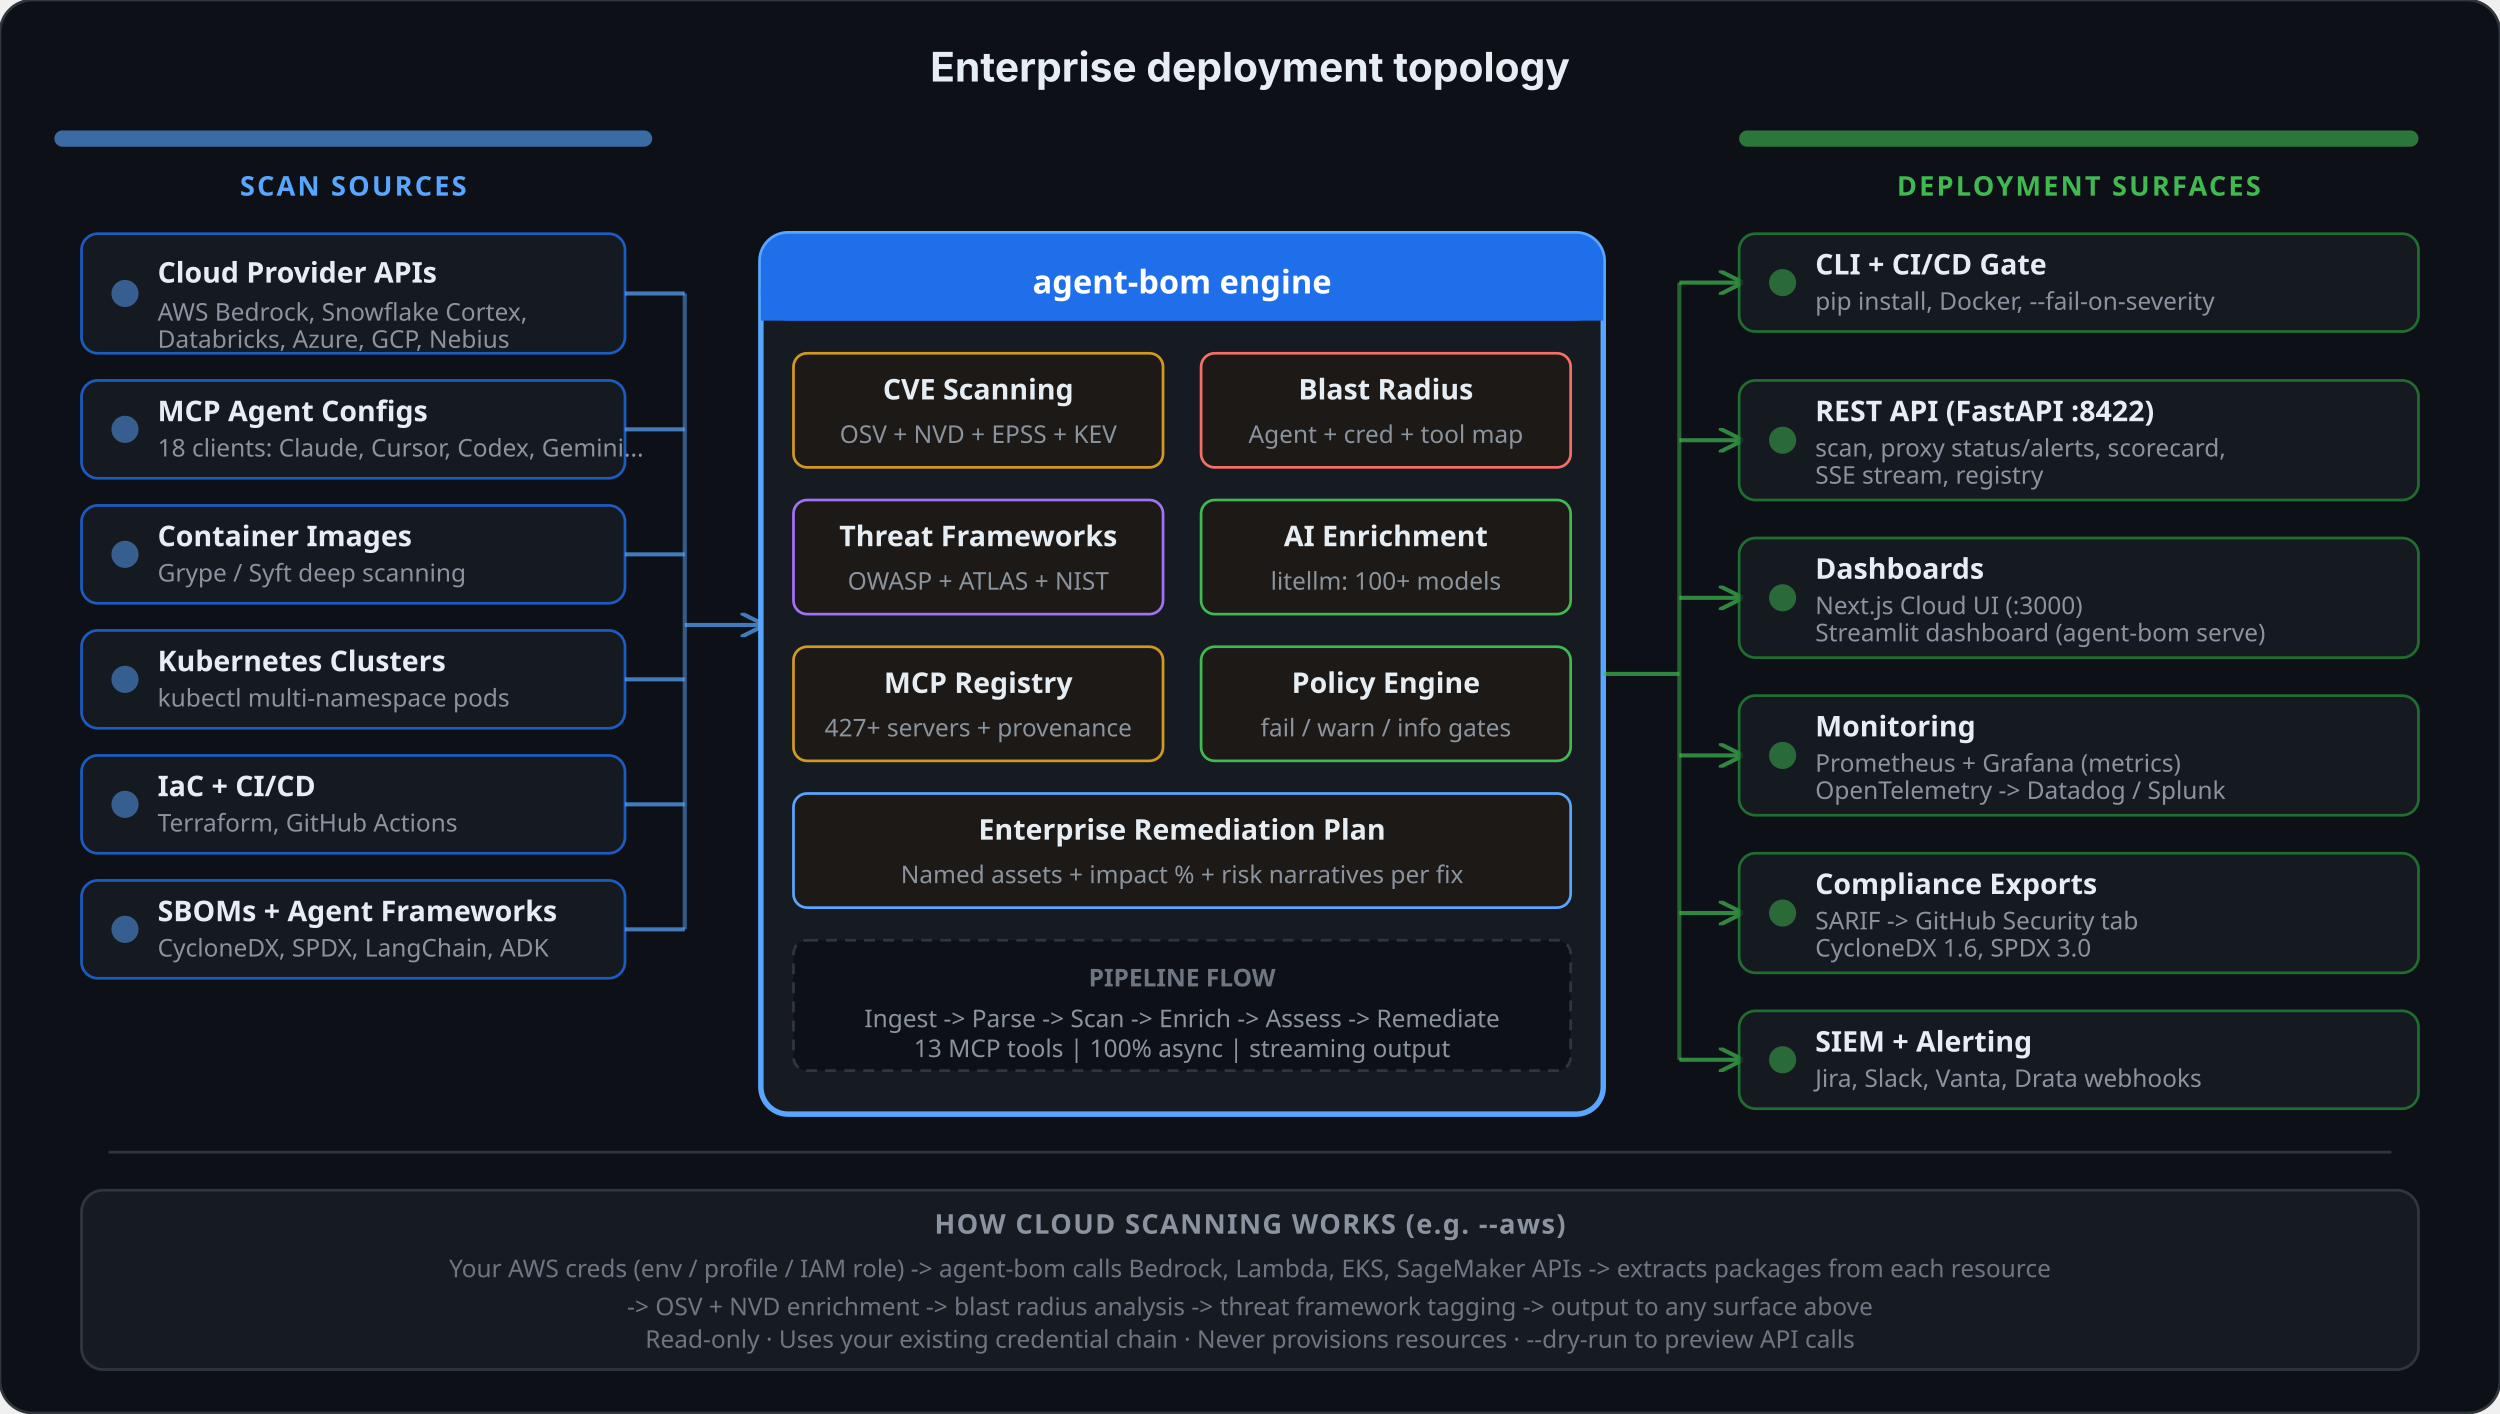
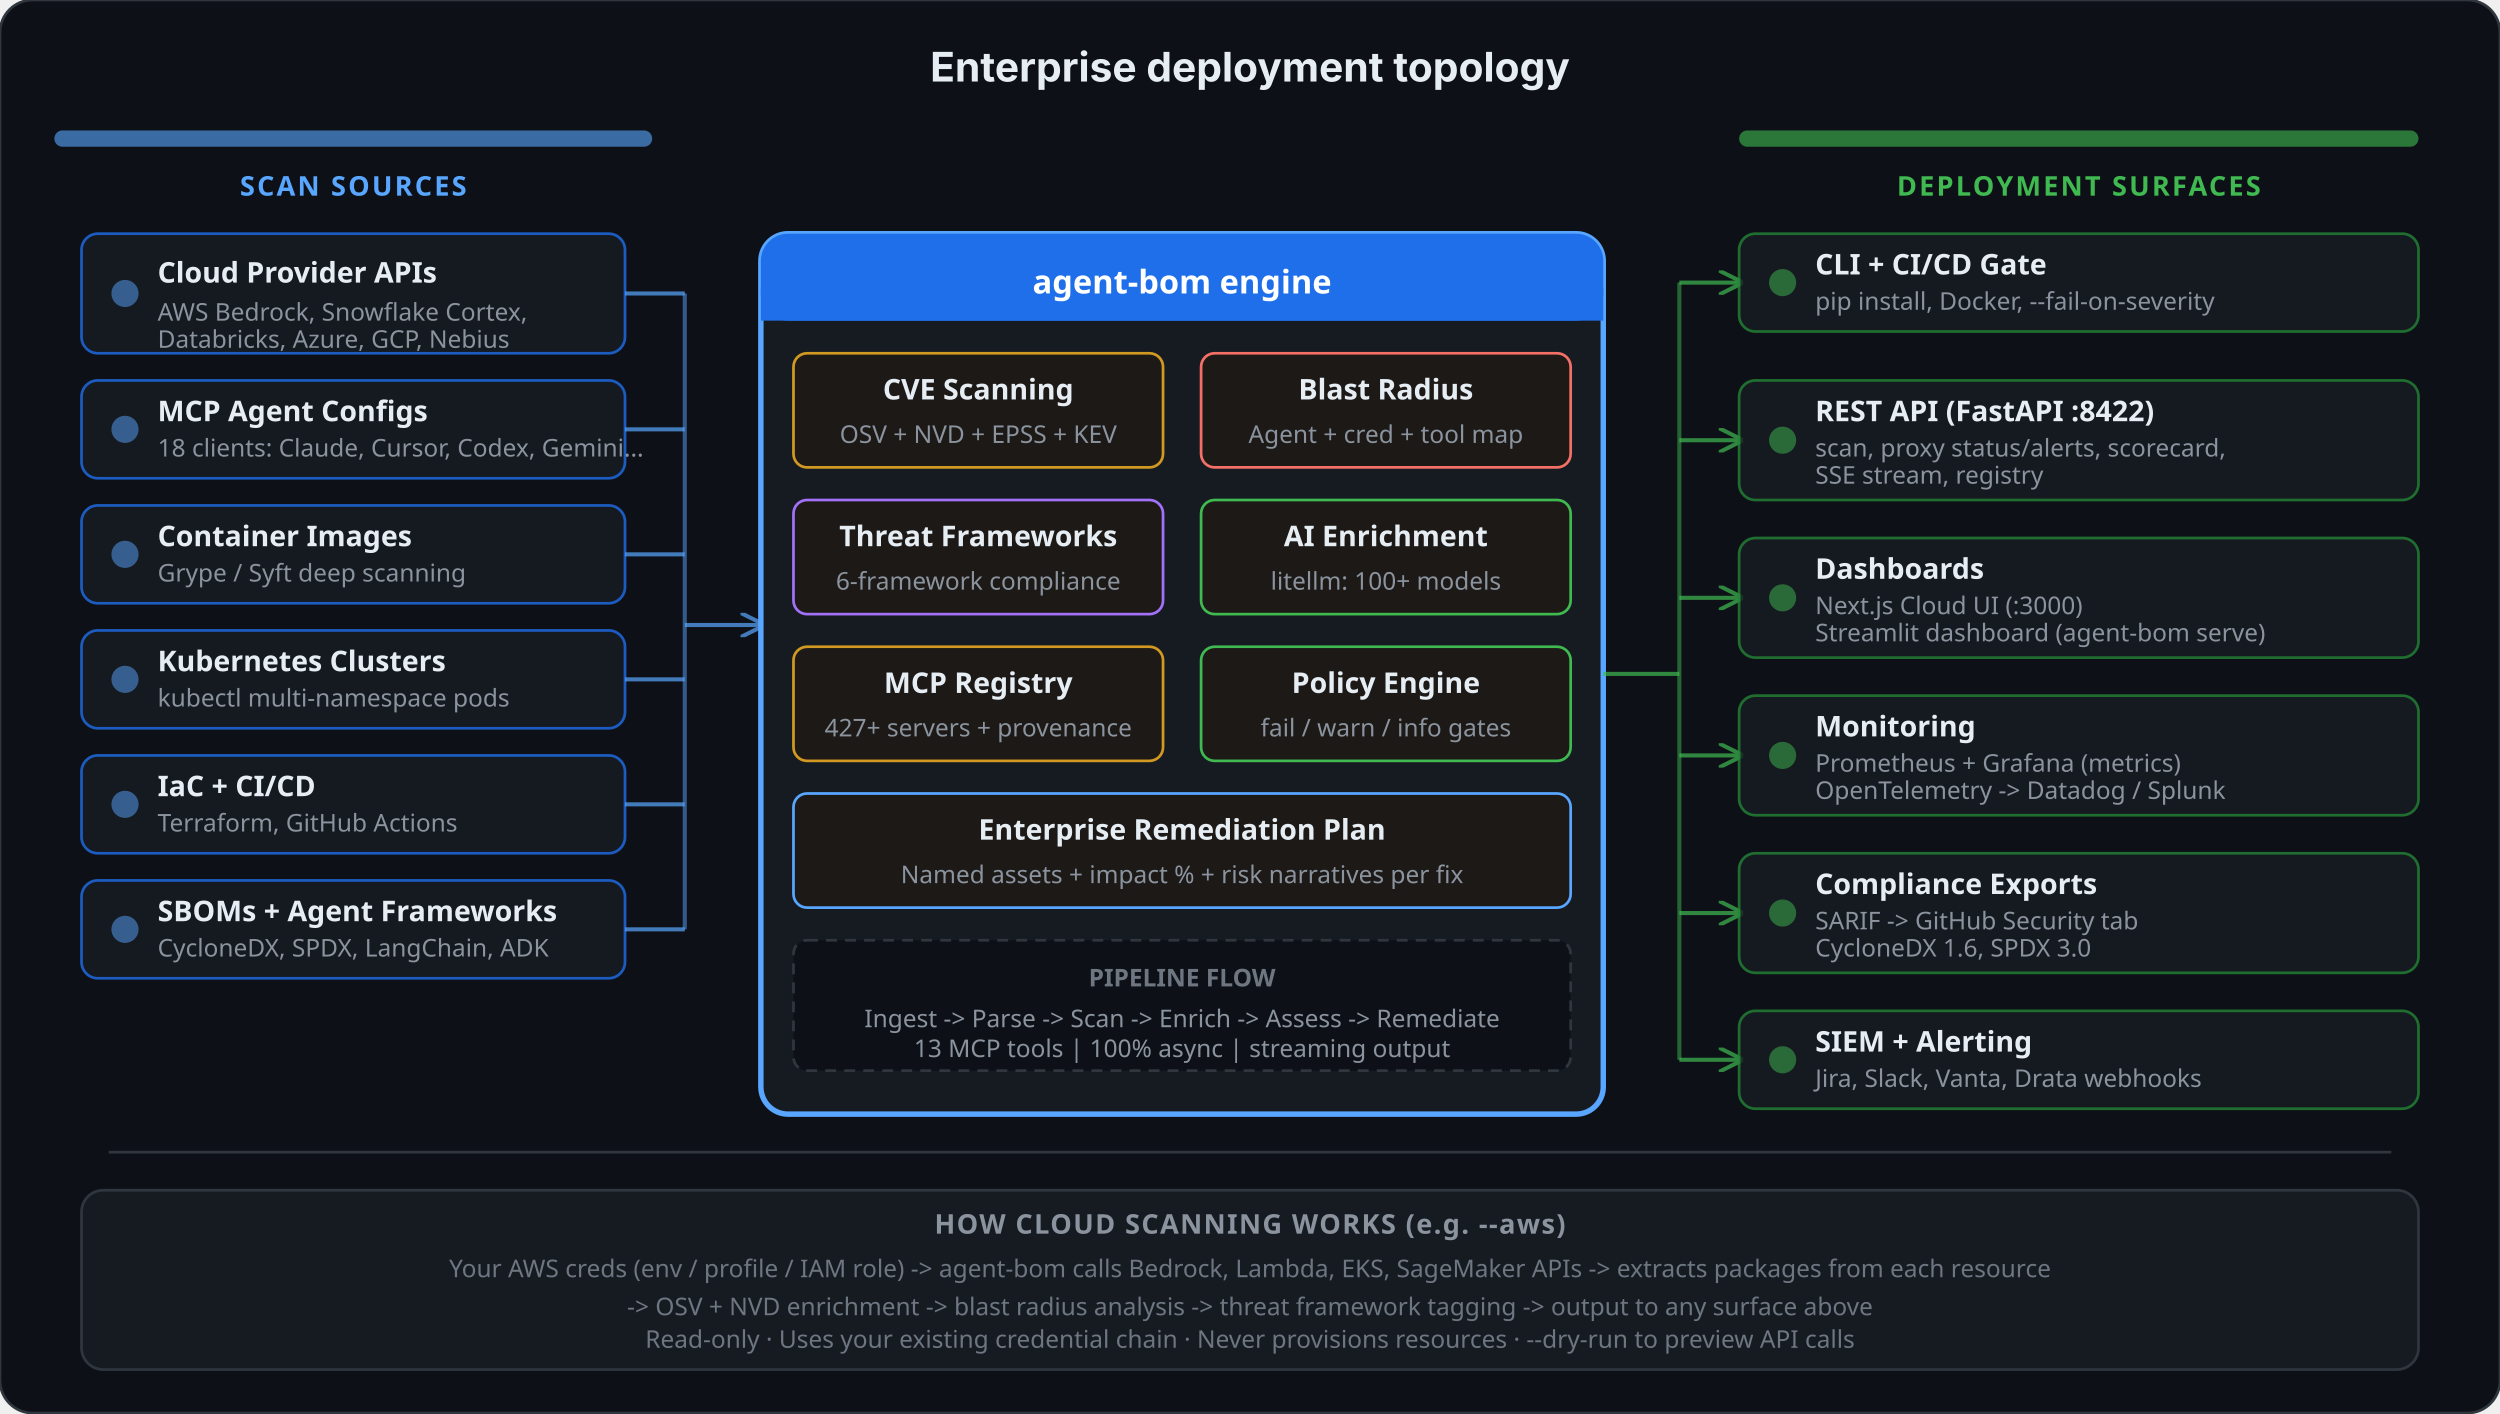
<svg xmlns="http://www.w3.org/2000/svg" viewBox="0 0 920 520" fill="none">
  <defs>
    <marker id="arrow-right-blue" markerWidth="6" markerHeight="6" refX="5" refY="3" orient="auto">
      <path d="M0,0 L6,3 L0,6" fill="none" stroke="#58a6ff" stroke-width="1" />
    </marker>
    <marker id="arrow-right-green" markerWidth="6" markerHeight="6" refX="5" refY="3" orient="auto">
      <path d="M0,0 L6,3 L0,6" fill="none" stroke="#3fb950" stroke-width="1" />
    </marker>
  </defs>
  <style>
    .title { font: 700 15px system-ui, -apple-system, sans-serif; fill: #e6edf3; }
    .section-label { font: 700 10px system-ui, sans-serif; letter-spacing: 0.08em; }
    .node-label { font: 600 10.5px system-ui, sans-serif; fill: #e6edf3; }
    .node-sub { font: 400 9px system-ui, sans-serif; fill: #8b949e; }
    .bus-left { stroke: #58a6ff; stroke-width: 1.5; fill: none; opacity: 0.5; }
    .bus-right { stroke: #3fb950; stroke-width: 1.5; fill: none; opacity: 0.5; }
    .conn-left { stroke: #58a6ff; stroke-width: 1.5; fill: none; opacity: 0.7; }
    .conn-right { stroke: #3fb950; stroke-width: 1.5; fill: none; opacity: 0.7; }
    .footer { font: 500 9px system-ui, sans-serif; fill: #6e7681; }
  </style>
  <rect width="920" height="520" rx="12" fill="#0d1117" stroke="#30363d" stroke-width="1" />
  <text x="460" y="30" text-anchor="middle" class="title">Enterprise deployment topology</text>
  <rect x="20" y="48" width="220" height="6" rx="3" fill="#58a6ff" opacity="0.6" />
  <text x="130" y="72" text-anchor="middle" class="section-label" fill="#58a6ff">SCAN SOURCES</text>
  <g transform="translate(30, 86)">
    <rect width="200" height="44" rx="6" fill="#161b22" stroke="#1f6feb" stroke-width="1" opacity="0.8" />
    <circle cx="16" cy="22" r="5" fill="#58a6ff" opacity="0.5" />
    <text x="28" y="18" class="node-label">Cloud Provider APIs</text>
    <text x="28" y="32" class="node-sub">AWS Bedrock, Snowflake Cortex,</text>
    <text x="28" y="42" class="node-sub">Databricks, Azure, GCP, Nebius</text>
  </g>
  <g transform="translate(30, 140)">
    <rect width="200" height="36" rx="6" fill="#161b22" stroke="#1f6feb" stroke-width="1" opacity="0.8" />
    <circle cx="16" cy="18" r="5" fill="#58a6ff" opacity="0.5" />
    <text x="28" y="15" class="node-label">MCP Agent Configs</text>
    <text x="28" y="28" class="node-sub">18 clients: Claude, Cursor, Codex, Gemini...</text>
  </g>
  <g transform="translate(30, 186)">
    <rect width="200" height="36" rx="6" fill="#161b22" stroke="#1f6feb" stroke-width="1" opacity="0.8" />
    <circle cx="16" cy="18" r="5" fill="#58a6ff" opacity="0.5" />
    <text x="28" y="15" class="node-label">Container Images</text>
    <text x="28" y="28" class="node-sub">Grype / Syft deep scanning</text>
  </g>
  <g transform="translate(30, 232)">
    <rect width="200" height="36" rx="6" fill="#161b22" stroke="#1f6feb" stroke-width="1" opacity="0.8" />
    <circle cx="16" cy="18" r="5" fill="#58a6ff" opacity="0.5" />
    <text x="28" y="15" class="node-label">Kubernetes Clusters</text>
    <text x="28" y="28" class="node-sub">kubectl multi-namespace pods</text>
  </g>
  <g transform="translate(30, 278)">
    <rect width="200" height="36" rx="6" fill="#161b22" stroke="#1f6feb" stroke-width="1" opacity="0.8" />
    <circle cx="16" cy="18" r="5" fill="#58a6ff" opacity="0.5" />
    <text x="28" y="15" class="node-label">IaC + CI/CD</text>
    <text x="28" y="28" class="node-sub">Terraform, GitHub Actions</text>
  </g>
  <g transform="translate(30, 324)">
    <rect width="200" height="36" rx="6" fill="#161b22" stroke="#1f6feb" stroke-width="1" opacity="0.8" />
    <circle cx="16" cy="18" r="5" fill="#58a6ff" opacity="0.5" />
    <text x="28" y="15" class="node-label">SBOMs + Agent Frameworks</text>
    <text x="28" y="28" class="node-sub">CycloneDX, SPDX, LangChain, ADK</text>
  </g>
  <g>
    <line x1="230" y1="108" x2="252" y2="108" class="conn-left" />
    <line x1="230" y1="158" x2="252" y2="158" class="conn-left" />
    <line x1="230" y1="204" x2="252" y2="204" class="conn-left" />
    <line x1="230" y1="250" x2="252" y2="250" class="conn-left" />
    <line x1="230" y1="296" x2="252" y2="296" class="conn-left" />
    <line x1="230" y1="342" x2="252" y2="342" class="conn-left" />
    <line x1="252" y1="108" x2="252" y2="342" class="bus-left" />
    <line x1="252" y1="230" x2="280" y2="230" class="conn-left" marker-end="url(#arrow-right-blue)" />
  </g>
  <g transform="translate(280, 86)">
    <rect width="310" height="324" rx="10" fill="#161b22" stroke="#58a6ff" stroke-width="2" />
    <rect width="310" height="32" rx="10" fill="#1f6feb" />
    <rect y="20" width="310" height="12" fill="#1f6feb" />
    <text x="155" y="22" text-anchor="middle" font-family="system-ui, sans-serif" font-size="12" font-weight="700" fill="#ffffff">agent-bom engine</text>
    <g transform="translate(12, 44)">
      <rect width="136" height="42" rx="5" fill="#1c1917" stroke="#d29922" stroke-width="1" />
      <text x="68" y="17" text-anchor="middle" class="node-label" fill="#d29922">CVE Scanning</text>
      <text x="68" y="33" text-anchor="middle" class="node-sub">OSV + NVD + EPSS + KEV</text>
    </g>
    <g transform="translate(162, 44)">
      <rect width="136" height="42" rx="5" fill="#1c1917" stroke="#f47067" stroke-width="1" />
      <text x="68" y="17" text-anchor="middle" class="node-label" fill="#f47067">Blast Radius</text>
      <text x="68" y="33" text-anchor="middle" class="node-sub">Agent + cred + tool map</text>
    </g>
    <g transform="translate(12, 98)">
      <rect width="136" height="42" rx="5" fill="#1c1917" stroke="#a371f7" stroke-width="1" />
      <text x="68" y="17" text-anchor="middle" class="node-label" fill="#a371f7">Threat Frameworks</text>
-       <text x="68" y="33" text-anchor="middle" class="node-sub">OWASP + ATLAS + NIST</text>
+       <text x="68" y="33" text-anchor="middle" class="node-sub">6-framework compliance</text>
    </g>
    <g transform="translate(162, 98)">
      <rect width="136" height="42" rx="5" fill="#1c1917" stroke="#3fb950" stroke-width="1" />
      <text x="68" y="17" text-anchor="middle" class="node-label" fill="#3fb950">AI Enrichment</text>
      <text x="68" y="33" text-anchor="middle" class="node-sub">litellm: 100+ models</text>
    </g>
    <g transform="translate(12, 152)">
      <rect width="136" height="42" rx="5" fill="#1c1917" stroke="#d29922" stroke-width="1" />
      <text x="68" y="17" text-anchor="middle" class="node-label" fill="#d29922">MCP Registry</text>
      <text x="68" y="33" text-anchor="middle" class="node-sub">427+ servers + provenance</text>
    </g>
    <g transform="translate(162, 152)">
      <rect width="136" height="42" rx="5" fill="#1c1917" stroke="#3fb950" stroke-width="1" />
      <text x="68" y="17" text-anchor="middle" class="node-label" fill="#3fb950">Policy Engine</text>
      <text x="68" y="33" text-anchor="middle" class="node-sub">fail / warn / info gates</text>
    </g>
    <g transform="translate(12, 206)">
      <rect width="286" height="42" rx="5" fill="#1c1917" stroke="#58a6ff" stroke-width="1" />
      <text x="143" y="17" text-anchor="middle" class="node-label" fill="#58a6ff">Enterprise Remediation Plan</text>
      <text x="143" y="33" text-anchor="middle" class="node-sub">Named assets + impact % + risk narratives per fix</text>
    </g>
    <g transform="translate(12, 260)">
      <rect width="286" height="48" rx="5" fill="#0d1117" stroke="#30363d" stroke-width="1" stroke-dasharray="4,3" />
      <text x="143" y="17" text-anchor="middle" font-family="system-ui, sans-serif" font-size="9" font-weight="600" fill="#6e7681">PIPELINE FLOW</text>
      <text x="143" y="32" text-anchor="middle" class="node-sub">Ingest -&gt; Parse -&gt; Scan -&gt; Enrich -&gt; Assess -&gt; Remediate</text>
      <text x="143" y="43" text-anchor="middle" class="node-sub">13 MCP tools  |  100% async  |  streaming output</text>
    </g>
  </g>
  <g>
    <line x1="590" y1="248" x2="618" y2="248" class="conn-right" />
    <line x1="618" y1="104" x2="618" y2="390" class="bus-right" />
    <line x1="618" y1="104" x2="640" y2="104" class="conn-right" marker-end="url(#arrow-right-green)" />
    <line x1="618" y1="162" x2="640" y2="162" class="conn-right" marker-end="url(#arrow-right-green)" />
    <line x1="618" y1="220" x2="640" y2="220" class="conn-right" marker-end="url(#arrow-right-green)" />
    <line x1="618" y1="278" x2="640" y2="278" class="conn-right" marker-end="url(#arrow-right-green)" />
    <line x1="618" y1="336" x2="640" y2="336" class="conn-right" marker-end="url(#arrow-right-green)" />
    <line x1="618" y1="390" x2="640" y2="390" class="conn-right" marker-end="url(#arrow-right-green)" />
  </g>
  <rect x="640" y="48" width="250" height="6" rx="3" fill="#3fb950" opacity="0.6" />
  <text x="765" y="72" text-anchor="middle" class="section-label" fill="#3fb950">DEPLOYMENT SURFACES</text>
  <g transform="translate(640, 86)">
    <rect width="250" height="36" rx="6" fill="#161b22" stroke="#238636" stroke-width="1" opacity="0.8" />
    <circle cx="16" cy="18" r="5" fill="#3fb950" opacity="0.5" />
    <text x="28" y="15" class="node-label">CLI + CI/CD Gate</text>
    <text x="28" y="28" class="node-sub">pip install, Docker, --fail-on-severity</text>
  </g>
  <g transform="translate(640, 140)">
    <rect width="250" height="44" rx="6" fill="#161b22" stroke="#238636" stroke-width="1" opacity="0.8" />
    <circle cx="16" cy="22" r="5" fill="#3fb950" opacity="0.5" />
    <text x="28" y="15" class="node-label">REST API (FastAPI :8422)</text>
    <text x="28" y="28" class="node-sub">scan, proxy status/alerts, scorecard,</text>
    <text x="28" y="38" class="node-sub">SSE stream, registry</text>
  </g>
  <g transform="translate(640, 198)">
    <rect width="250" height="44" rx="6" fill="#161b22" stroke="#238636" stroke-width="1" opacity="0.8" />
    <circle cx="16" cy="22" r="5" fill="#3fb950" opacity="0.5" />
    <text x="28" y="15" class="node-label">Dashboards</text>
    <text x="28" y="28" class="node-sub">Next.js Cloud UI (:3000)</text>
    <text x="28" y="38" class="node-sub">Streamlit dashboard (agent-bom serve)</text>
  </g>
  <g transform="translate(640, 256)">
    <rect width="250" height="44" rx="6" fill="#161b22" stroke="#238636" stroke-width="1" opacity="0.8" />
    <circle cx="16" cy="22" r="5" fill="#3fb950" opacity="0.5" />
    <text x="28" y="15" class="node-label">Monitoring</text>
    <text x="28" y="28" class="node-sub">Prometheus + Grafana (metrics)</text>
    <text x="28" y="38" class="node-sub">OpenTelemetry -&gt; Datadog / Splunk</text>
  </g>
  <g transform="translate(640, 314)">
    <rect width="250" height="44" rx="6" fill="#161b22" stroke="#238636" stroke-width="1" opacity="0.8" />
    <circle cx="16" cy="22" r="5" fill="#3fb950" opacity="0.5" />
    <text x="28" y="15" class="node-label">Compliance Exports</text>
    <text x="28" y="28" class="node-sub">SARIF -&gt; GitHub Security tab</text>
    <text x="28" y="38" class="node-sub">CycloneDX 1.6, SPDX 3.0</text>
  </g>
  <g transform="translate(640, 372)">
    <rect width="250" height="36" rx="6" fill="#161b22" stroke="#238636" stroke-width="1" opacity="0.8" />
    <circle cx="16" cy="18" r="5" fill="#3fb950" opacity="0.5" />
    <text x="28" y="15" class="node-label">SIEM + Alerting</text>
    <text x="28" y="28" class="node-sub">Jira, Slack, Vanta, Drata webhooks</text>
  </g>
  <line x1="40" y1="424" x2="880" y2="424" stroke="#30363d" stroke-width="1" />
  <g transform="translate(30, 438)">
    <rect width="860" height="66" rx="8" fill="#161b22" stroke="#30363d" stroke-width="1" />
    <text x="430" y="16" text-anchor="middle" font-family="system-ui, sans-serif" font-size="10" font-weight="700" fill="#8b949e" letter-spacing="0.05em">HOW CLOUD SCANNING WORKS (e.g. --aws)</text>
    <text x="430" y="32" text-anchor="middle" class="footer" fill="#8b949e">Your AWS creds (env / profile / IAM role)  -&gt;  agent-bom calls Bedrock, Lambda, EKS, SageMaker APIs  -&gt;  extracts packages from each resource</text>
    <text x="430" y="46" text-anchor="middle" class="footer" fill="#8b949e">-&gt;  OSV + NVD enrichment  -&gt;  blast radius analysis  -&gt;  threat framework tagging  -&gt;  output to any surface above</text>
    <text x="430" y="58" text-anchor="middle" class="footer" fill="#6e7681">Read-only  ·  Uses your existing credential chain  ·  Never provisions resources  ·  --dry-run to preview API calls</text>
  </g>
</svg>
